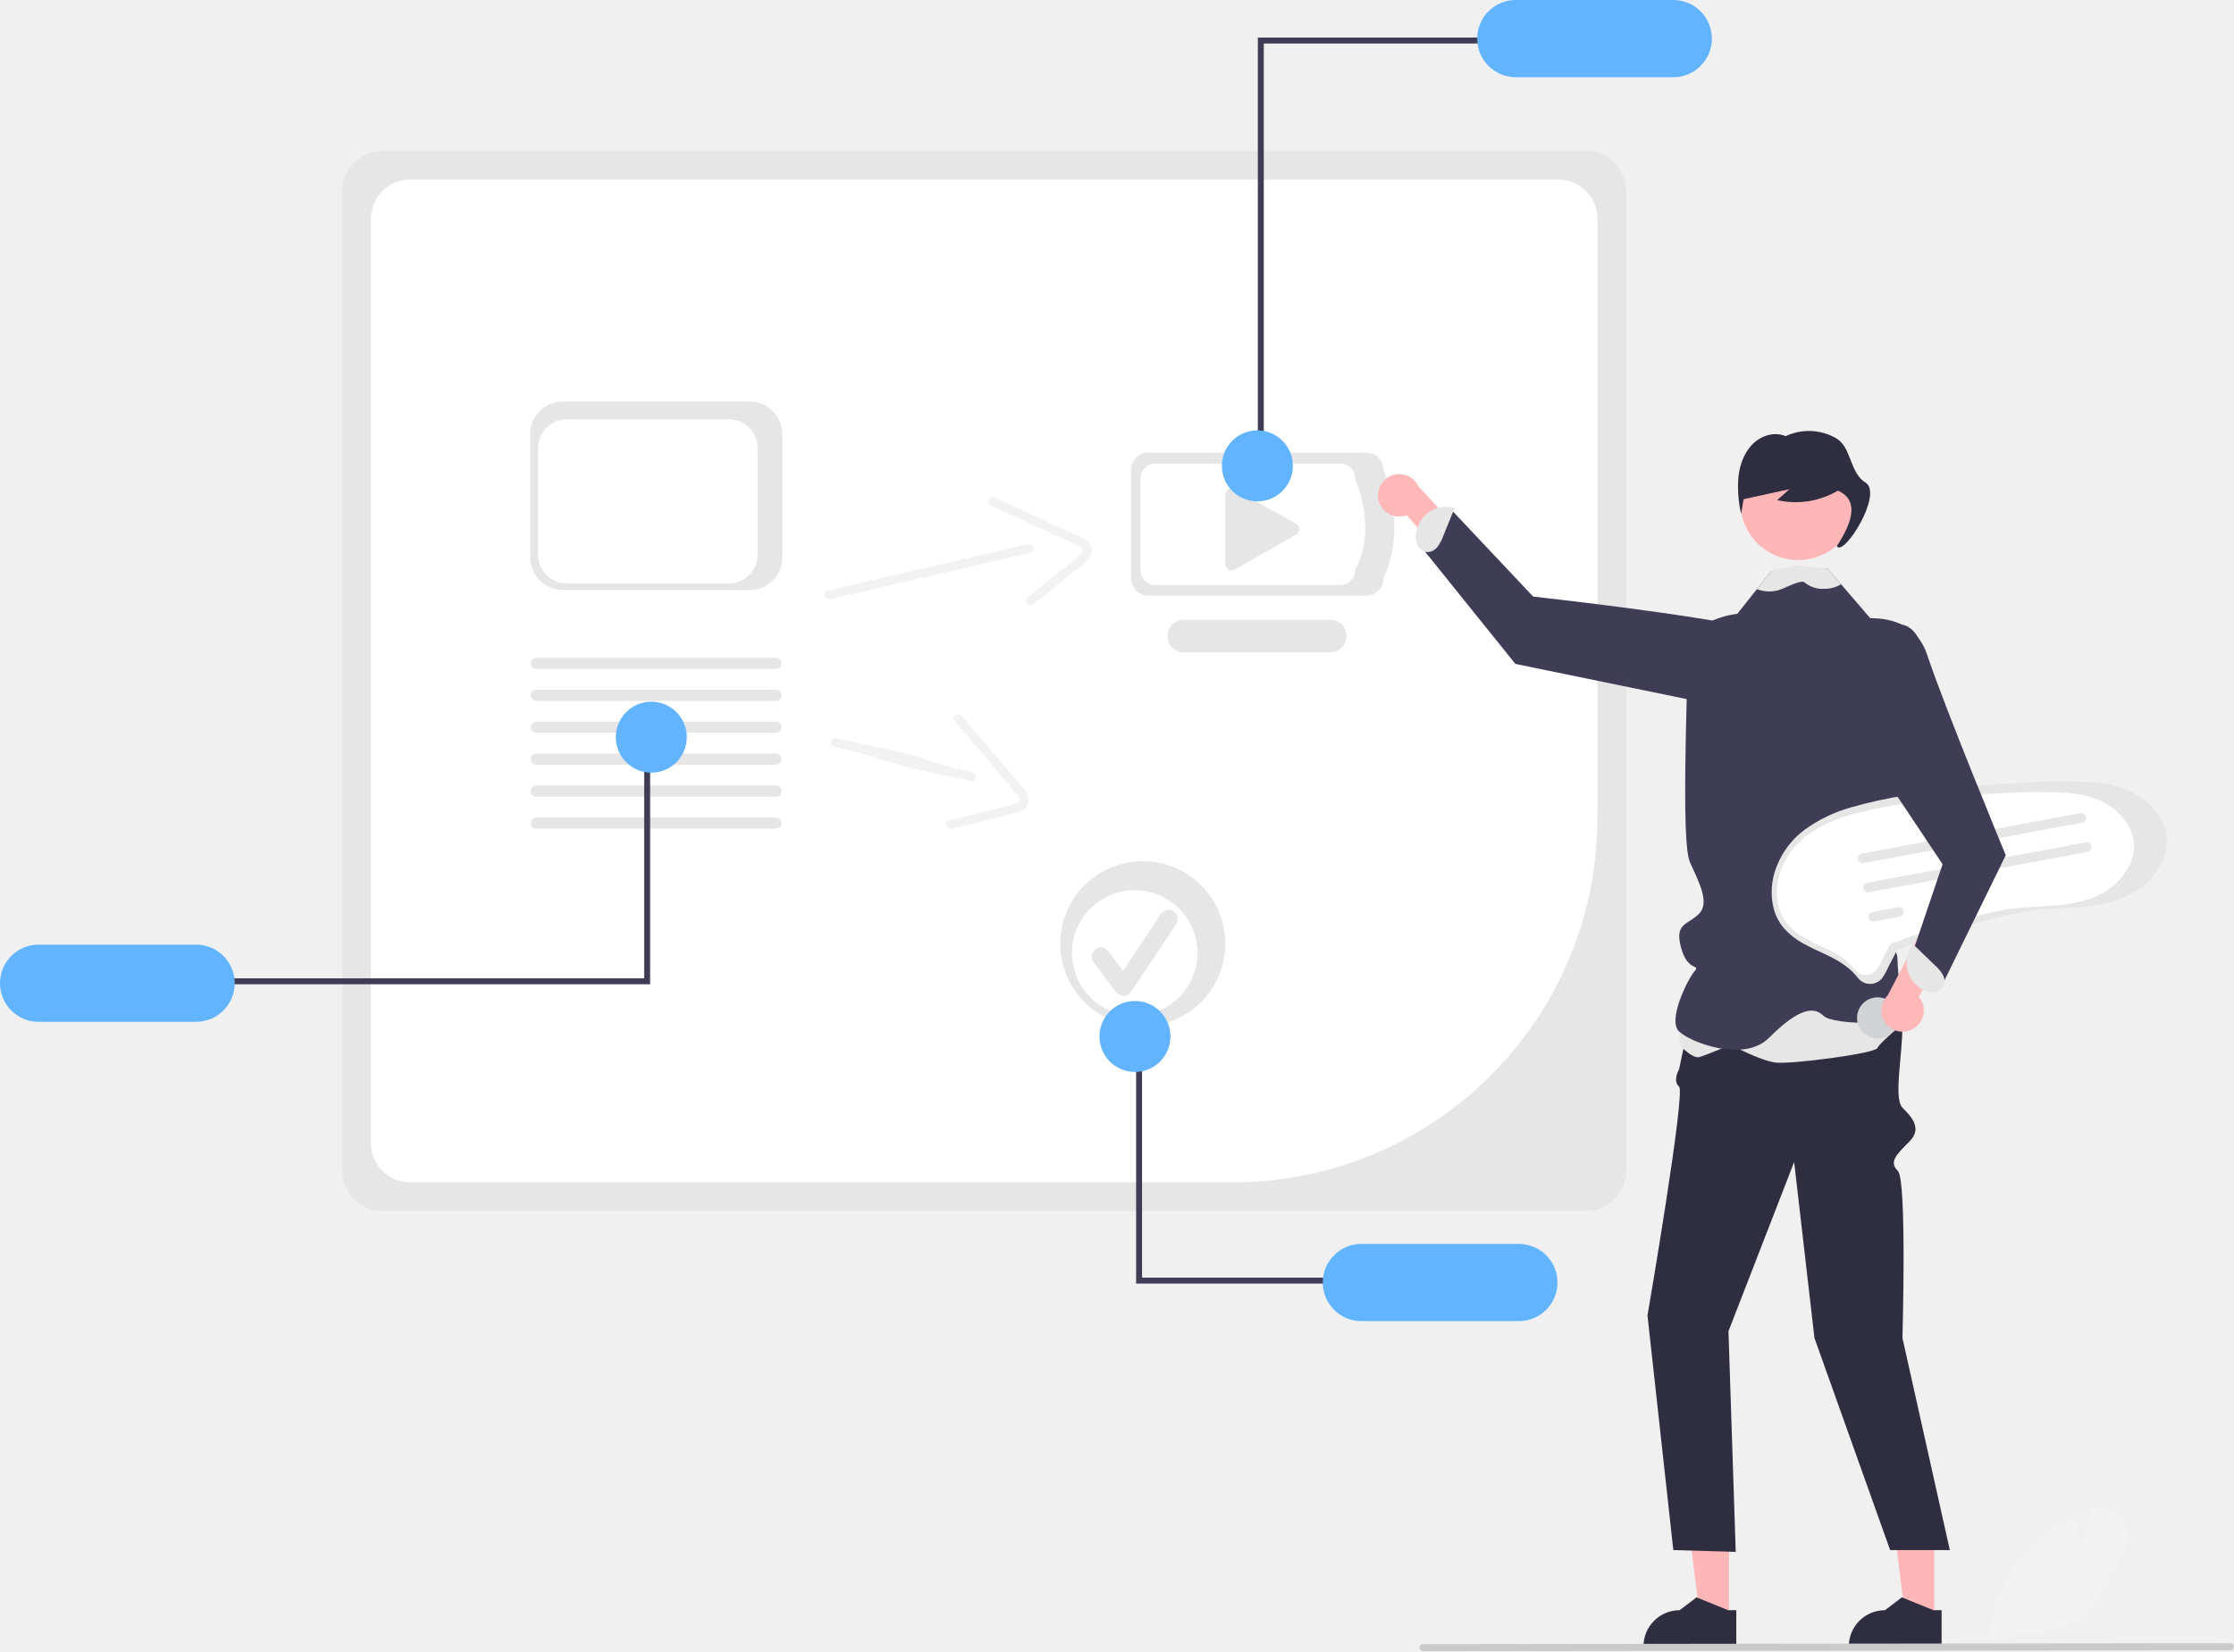
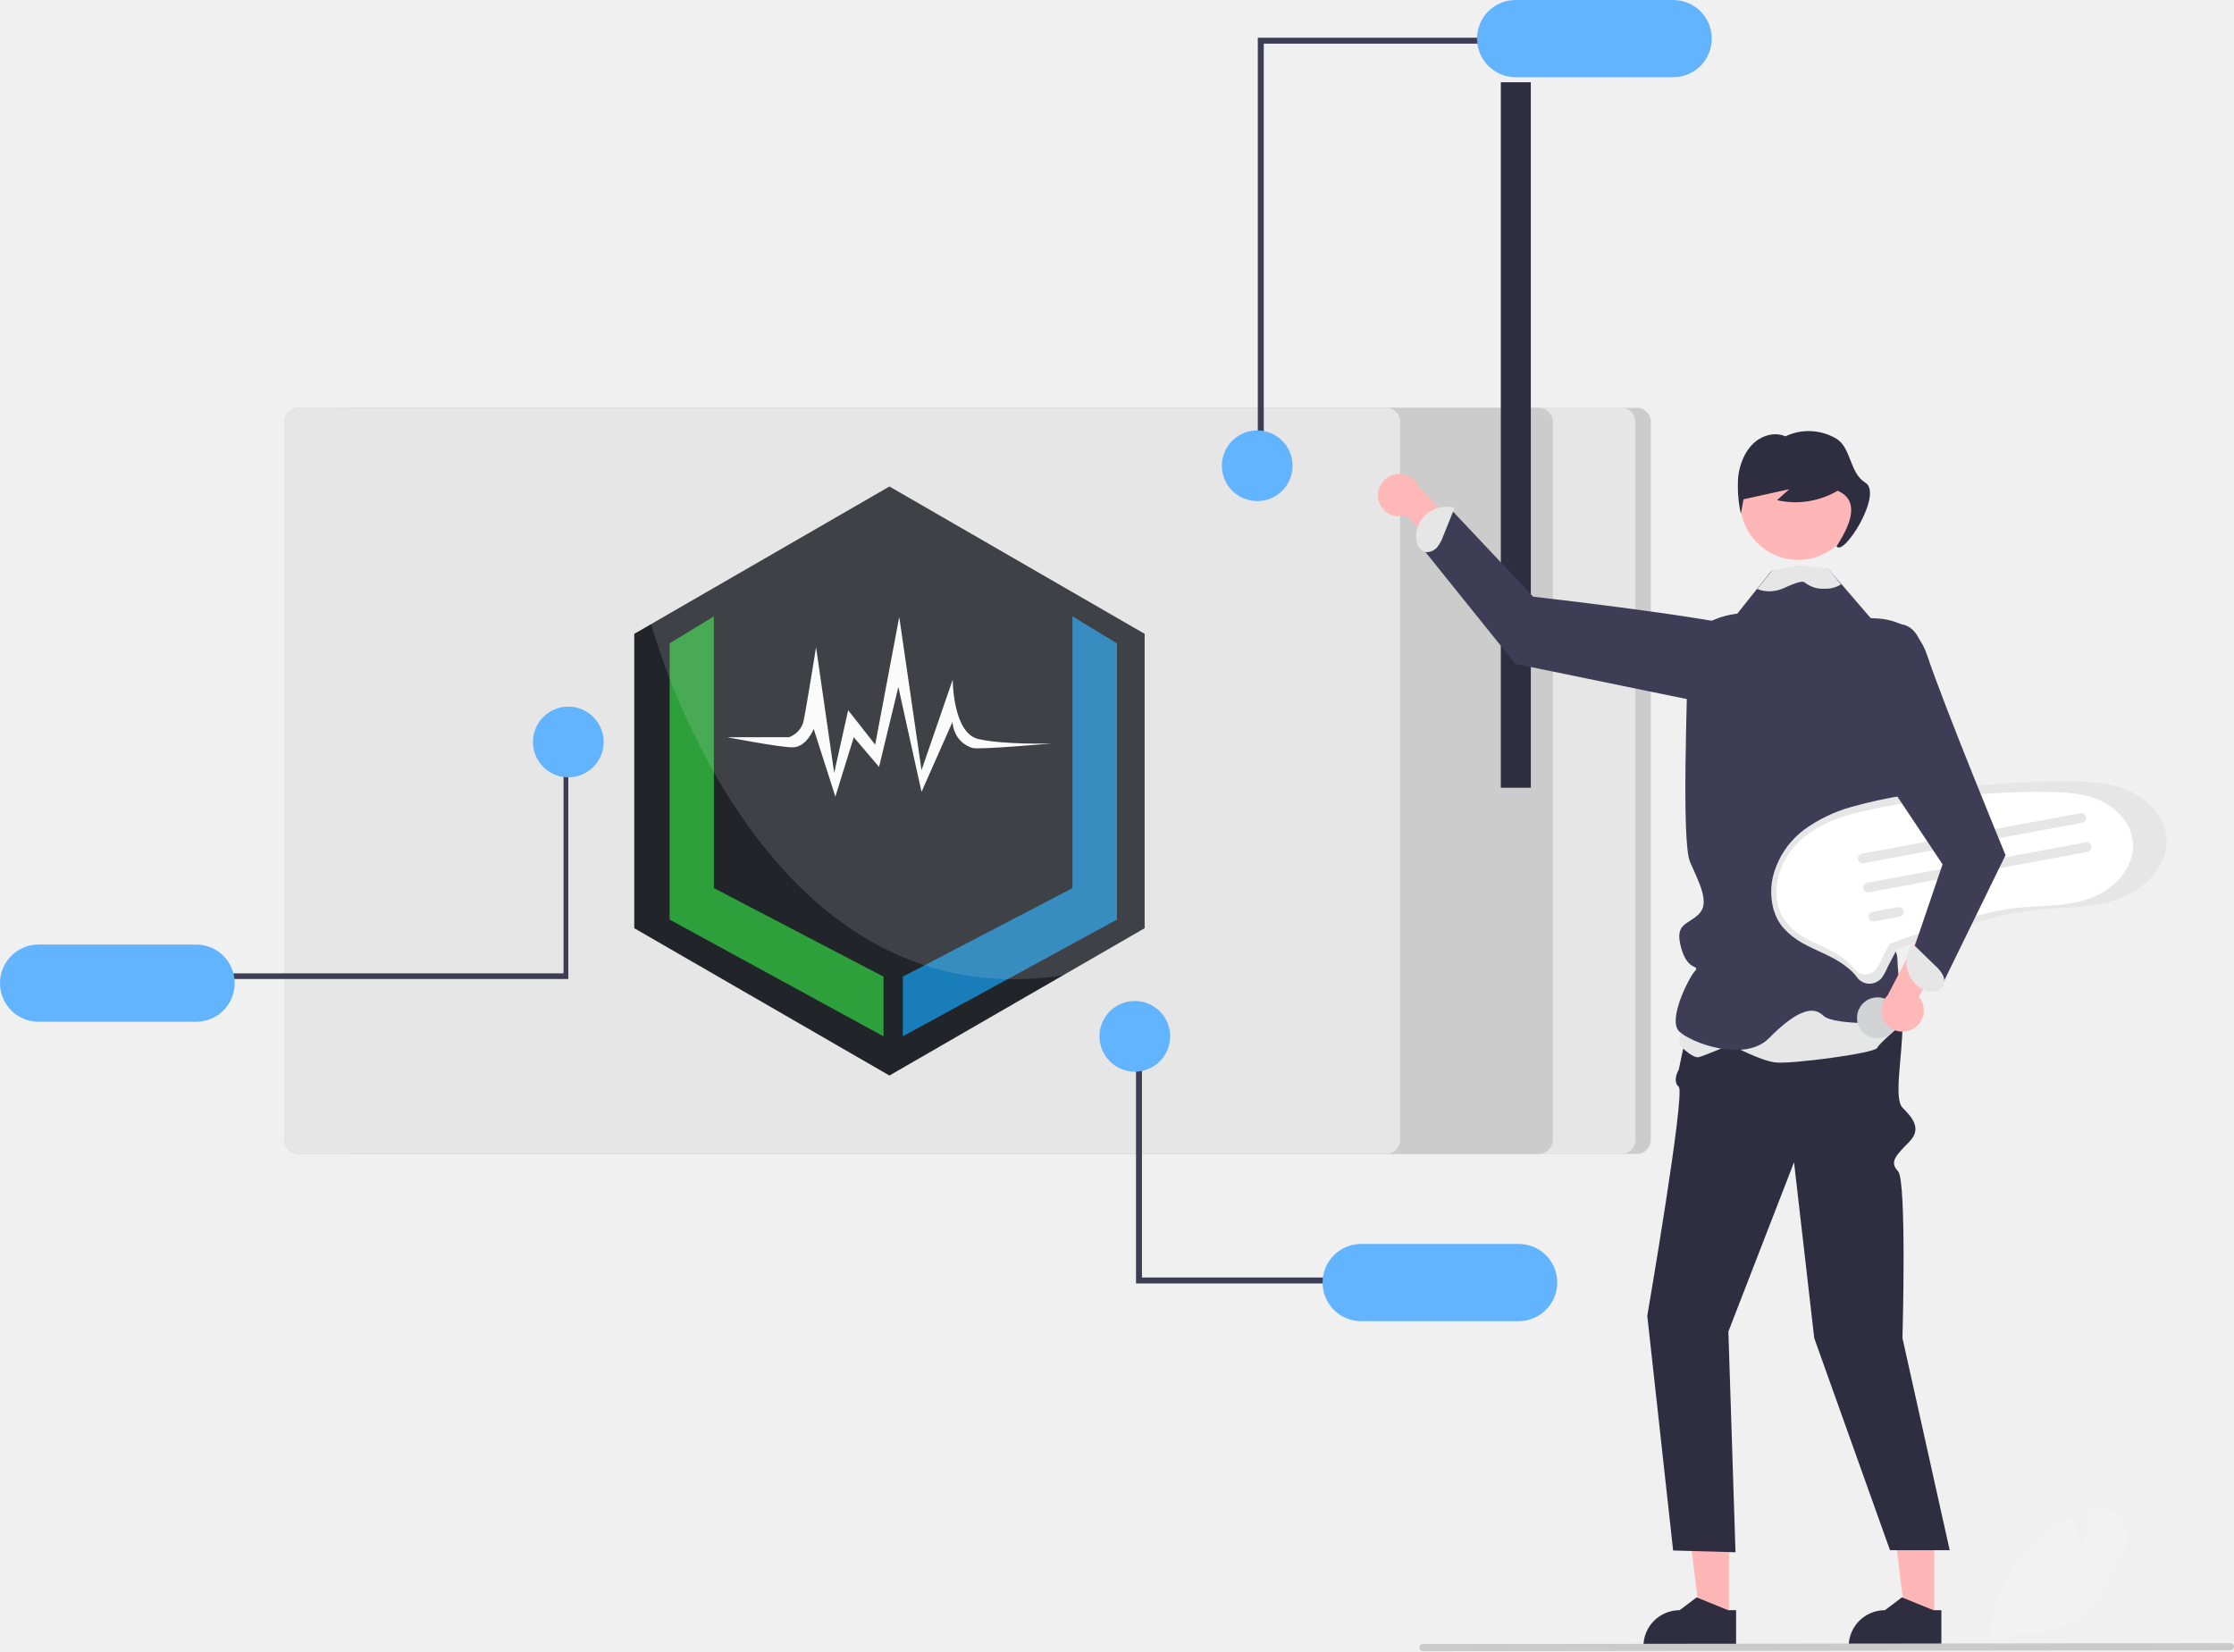
- <svg xmlns="http://www.w3.org/2000/svg" data-name="Layer 1" width="751.951" height="555.868" viewBox="0 0 751.951 555.868">
-   <path d="M757.765,579.763H352.83a13.625,13.625,0,0,1-13.609-13.609V236.431a13.625,13.625,0,0,1,13.609-13.609H757.765a13.625,13.625,0,0,1,13.609,13.609V566.154A13.625,13.625,0,0,1,757.765,579.763Z" transform="translate(-224.0247 -172.0659)" fill="#e6e6e6" />
-   <path d="M362.011,232.509a13.124,13.124,0,0,0-13.109,13.109V556.975a13.124,13.124,0,0,0,13.109,13.108H639.174a122.66,122.66,0,0,0,122.521-122.521V245.618a13.124,13.124,0,0,0-13.109-13.109Z" transform="translate(-224.0247 -172.0659)" fill="#fff" />
-   <path d="M683.925,372.54H610.5a5.782,5.782,0,0,1-5.776-5.776V330.219a5.782,5.782,0,0,1,5.776-5.776h73.424a5.782,5.782,0,0,1,5.776,5.776c4.543,12.932,5.189,25.221,0,36.545A5.782,5.782,0,0,1,683.925,372.54Z" transform="translate(-224.0247 -172.0659)" fill="#e6e6e6" />
-   <path d="M675.226,369.008H612.845a4.913,4.913,0,0,1-4.907-4.907V333.052a4.913,4.913,0,0,1,4.907-4.907h62.382a4.913,4.913,0,0,1,4.907,4.907c4.21,11.058,4.887,21.521,0,31.049A4.913,4.913,0,0,1,675.226,369.008Z" transform="translate(-224.0247 -172.0659)" fill="#fff" />
-   <path d="M671.862,391.683H622.4a5.488,5.488,0,0,1-.02-10.975h49.482a5.488,5.488,0,0,1,0,10.975Z" transform="translate(-224.0247 -172.0659)" fill="#e6e6e6" />
-   <path d="M638.606,336.528a2.153,2.153,0,0,0-2.146,2.149v23.261a2.145,2.145,0,0,0,3.208,1.864l20.531-11.707a2.144,2.144,0,0,0-.01-3.733l-20.53-11.555A2.142,2.142,0,0,0,638.606,336.528Z" transform="translate(-224.0247 -172.0659)" fill="#e6e6e6" />
-   <path d="M938.139,683.43a9.168,9.168,0,0,0-9.789-3.129l-.384.114-3.447,13.459c-.516-2.006-1.622-6.534-2.318-10.966l-.06-.366-.342.15a46.75,46.75,0,0,0-10.084,6.078A48.361,48.361,0,0,0,893.631,725.188l-.006.258-.006.162.456-.162,9.795-3.501a29.241,29.241,0,0,0,23.578-8.792c3.958-4.174,6.672-9.543,9.297-14.738.769-1.513,1.555-3.075,2.36-4.576A9.319,9.319,0,0,0,938.139,683.43Z" transform="translate(-224.0247 -172.0659)" fill="#f2f2f2" />
-   <path d="M687.995,340.212a7.098,7.098,0,0,0,9.517,5.28l29.275,34.056,3.706-12.572-29.023-31.157a7.136,7.136,0,0,0-13.474,4.393Z" transform="translate(-224.0247 -172.0659)" fill="#ffb8b8" />
-   <polygon points="581.955 545.239 572.267 545.239 567.658 507.87 581.957 507.87 581.955 545.239" fill="#ffb6b6" />
-   <path d="M805.721,714.141l-10.344-4.207-.296-.122-5.711,4.329a12.161,12.161,0,0,0-12.159,12.159v.395h31.237V714.141Z" transform="translate(-224.0247 -172.0659)" fill="#2f2e41" />
-   <polygon points="651.067 545.239 641.379 545.239 636.77 507.87 651.069 507.87 651.067 545.239" fill="#ffb6b6" />
-   <path d="M874.833,714.141l-10.344-4.207-.296-.122-5.711,4.329a12.161,12.161,0,0,0-12.159,12.159v.395h31.237V714.141Z" transform="translate(-224.0247 -172.0659)" fill="#2f2e41" />
-   <path d="M852.226,494.155s12.152,12.642,12.152,23.029-3.038,24.65,0,27.772,6.835,6.919,2.278,11.476-6.835,6.835-3.797,9.873,1.519,56.201,1.519,56.201L880.327,693.897H860.234l-25.475-71.391-6.835-59.239-22.105,56.96,2.441,74.282-21.006-.613-8.695-78.985s12.911-75.134,10.633-77.06,0-5.813,0-5.813l6.076-28.77Z" transform="translate(-224.0247 -172.0659)" fill="#2f2e41" />
-   <path d="M828.435,404.522s4.132-16.282-14.904-20.95-73.449-10.665-73.449-10.665l-27.499-29.18-9.318,13.532,30.827,38.308,73.043,15.003Z" transform="translate(-224.0247 -172.0659)" fill="#3f3d56" />
-   <path d="M707.794,356.262a12.889,12.889,0,0,0,1.979-3.665l3.944-9.69-1.024-.043a10.23,10.23,0,0,0-12.095,9.316,6.661,6.661,0,0,0,.644,3.621,3.947,3.947,0,0,0,2.891,2.12A4.364,4.364,0,0,0,707.794,356.262Z" transform="translate(-224.0247 -172.0659)" fill="#e6e6e6" />
-   <path d="M791.388,507.149l-2.278,16.516s4.557,4.894,6.835,4.282,10.633-4.173,10.633-4.173,9.873,5.396,15.189,6.008,33.417-3.059,34.176-4.894,9.587-9.019,9.587-9.019l-3.511-20.955Z" transform="translate(-224.0247 -172.0659)" fill="#e6e6e6" />
-   <path d="M865.383,449.369s-1.929,15.926-.41,17.392c1.519,1.458-1.519,10.686-4.557,16.762s2.278,6.835,2.278,11.392,2.278,21.265,2.278,21.265-23.544,1.519-27.341-2.278-9.873-.759-18.227,7.595-26.498,1.519-30.295-2.278,2.954-17.468,5.233-20.118-2.195.418-4.473-7.982,2.195-7.595,5.992-11.392,0-10.633-3.038-17.468-.759-57.72-.759-69.871,16.708-13.671,16.708-13.671l6.615-8.316,4.861-6.114,9.524-.38.251-.008,9.212-.372,4.473,5.21,9.873,11.498,11.392,2.278c9.114,3.038,6.835,22.025,6.835,22.025Z" transform="translate(-224.0247 -172.0659)" fill="#3f3d56" />
-   <circle cx="605.277" cy="169.023" r="19.522" fill="#ffb6b6" />
-   <path d="M851.938,334.521c-5.37-3.293-4.682-11.903-9.855-14.91a18.424,18.424,0,0,0-17.032-.715c-3.644-1.559-8.01-.315-10.925,2.5s-4.493,6.968-4.959,11.145a41.705,41.705,0,0,0,.894,12.526q.434-2.475.869-4.949l15.39-3.364q-2.044,1.836-4.087,3.672a27.956,27.956,0,0,0,20.437-3.196c6.7,3.004,5.486,9.749-.396,18.701C844.551,359.729,858.056,338.274,851.938,334.521Z" transform="translate(-224.0247 -172.0659)" fill="#2f2e41" />
-   <path d="M843.708,368.736a1.542,1.542,0,0,1-.137.099,10.227,10.227,0,0,1-5.324,1.443,9.414,9.414,0,0,1-6.782-2.127c-.995-.942-4.952,1.048-7.549,2.149a11.46,11.46,0,0,1-8.529.099l4.861-6.114,8.011-1.776h2l8.976,1.017Z" transform="translate(-224.0247 -172.0659)" fill="#e6e6e6" />
-   <path d="M974.791,727.627l-271.75.307a1.191,1.191,0,1,1-.012-2.381h.012l271.75-.307a1.191,1.191,0,0,1,0,2.381Z" transform="translate(-224.0247 -172.0659)" fill="#cacaca" />
-   <polygon points="425.383 155.694 423.383 155.694 423.383 12.651 502.04 12.651 502.04 14.651 425.383 14.651 425.383 155.694" fill="#3f3d56" />
-   <path d="M787.237,172.066h-53a13,13,0,1,0,0,26h53a13,13,0,0,0,0-26Z" transform="translate(-224.0247 -172.0659)" fill="#63b4ff" />
-   <circle cx="423.223" cy="156.834" r="11.946" fill="#63b4ff" />
-   <path d="M503.297,373.788,555.703,361.661l15.042-3.481c1.882-.435,1.1-3.332-.782-2.897l-52.406,12.127-15.043,3.481c-1.882.435-1.1,3.332.782,2.897Z" transform="translate(-224.0247 -172.0659)" fill="#f2f2f2" />
-   <path d="M557.413,342.206l28.055,12.905a9.289,9.289,0,0,1,2.655,1.437c.774.758.211,1.488-.421,2.149a63.263,63.263,0,0,1-5.971,4.929l-11.952,9.717c-1.5,1.22.617,3.348,2.103,2.14l10.41-8.463,5.205-4.232c1.475-1.199,3.27-2.422,3.862-4.332,1.245-4.013-3.668-5.608-6.399-6.864l-12.217-5.62L558.94,339.623c-1.74-.8-3.281,1.776-1.528,2.583Z" transform="translate(-224.0247 -172.0659)" fill="#f2f2f2" />
-   <path d="M944.566,440.449c-4.998-3.389-11.07-4.648-17.005-5.075a182.41,182.41,0,0,0-20.252.024q-10.51.416-20.977,1.521-10.452,1.106-20.817,2.899a153.828,153.828,0,0,0-18.331,4.012,49.195,49.195,0,0,0-15.852,7.655,28.072,28.072,0,0,0-9.315,12.325,22.891,22.891,0,0,0-.899,14.456,17.234,17.234,0,0,0,3.408,6.331,23.744,23.744,0,0,0,6.348,5.026c4.958,2.831,10.576,4.533,15.06,8.158a21.29,21.29,0,0,1,3.215,3.197,5.835,5.835,0,0,0,2.583,2.032,5.275,5.275,0,0,0,5.668-1.459,19.189,19.189,0,0,0,2.231-3.966l2.366-4.564a6.382,6.382,0,0,1,.591-1.141c.177-.211-.14.004-.079-.051.033-.031.102-.03.14-.054a3.427,3.427,0,0,1,.611-.234q3.282-1.251,6.594-2.425c8.149-2.904,16.397-5.581,24.774-7.75a119.875,119.875,0,0,1,13.096-2.74c5.716-.814,11.518-.72,17.26-1.276,6.182-.599,12.56-1.85,17.862-5.254a23.193,23.193,0,0,0,9.602-11.493,16.08,16.08,0,0,0,.801-7.116C952.56,448.052,949.01,443.462,944.566,440.449Z" transform="translate(-224.0247 -172.0659)" fill="#e6e6e6" />
-   <path d="M934.337,443.503c-4.517-3.062-10.004-4.2-15.367-4.586a164.839,164.839,0,0,0-18.301.022q-9.497.376-18.956,1.374-9.445 1-18.811,2.62a139.01,139.01,0,0,0-16.565,3.626A44.456,44.456,0,0,0,832.011,453.476a25.368,25.368,0,0,0-8.418,11.138,20.686,20.686,0,0,0-.813,13.063,15.574,15.574,0,0,0,3.079,5.721,21.457,21.457,0,0,0,5.737,4.542c4.48,2.558,9.557,4.097,13.609,7.372a19.239,19.239,0,0,1,2.906,2.889,5.273,5.273,0,0,0,2.334,1.836,4.767,4.767,0,0,0,5.122-1.319,17.341,17.341,0,0,0,2.016-3.584l2.138-4.124a5.767,5.767,0,0,1,.534-1.031c.16-.191-.126.004-.072-.046.03-.028.092-.027.126-.049a3.097,3.097,0,0,1,.552-.212q2.966-1.131,5.959-2.191c7.364-2.625,14.817-5.044,22.388-7.003a108.324,108.324,0,0,1,11.835-2.476c5.165-.736,10.409-.65,15.597-1.153,5.586-.541,11.351-1.672,16.141-4.748a20.959,20.959,0,0,0,8.677-10.386,14.531,14.531,0,0,0,.724-6.43C941.561,450.373,938.352,446.226,934.337,443.503Z" transform="translate(-224.0247 -172.0659)" fill="#fff" />
-   <path d="M924.877,449.033,851.276,462.607a1.628,1.628,0,1,1-.6-3.201l.01-.002,73.601-13.575a1.628,1.628,0,1,1,.591,3.203Z" transform="translate(-224.0247 -172.0659)" fill="#e6e6e6" />
-   <path d="M926.69,458.862,853.089,472.437a1.628,1.628,0,1,1-.6-3.201l.01-.002,73.601-13.575a1.628,1.628,0,1,1,.591,3.203Z" transform="translate(-224.0247 -172.0659)" fill="#e6e6e6" />
-   <path d="M863.479,480.684l-8.577,1.582a1.628,1.628,0,0,1-.591-3.203l8.577-1.582a1.628,1.628,0,0,1,.591,3.203Z" transform="translate(-224.0247 -172.0659)" fill="#e6e6e6" />
-   <circle cx="856.01" cy="514.742" r="6.921" transform="translate(-303.1895 -8.26639) rotate(-10.45006)" fill="#d1d3d4" />
-   <path d="M476.366,370.688H413.5a11.021,11.021,0,0,1-11.008-11.008V318.248a11.021,11.021,0,0,1,11.008-11.008h62.866A11.021,11.021,0,0,1,487.374,318.248v41.433A11.021,11.021,0,0,1,476.366,370.688Z" transform="translate(-224.0247 -172.0659)" fill="#e6e6e6" />
-   <path d="M469.457,368.456H414.744a9.592,9.592,0,0,1-9.58-9.58V322.817a9.592,9.592,0,0,1,9.58-9.58h54.713a9.592,9.592,0,0,1,9.58,9.58V358.876A9.592,9.592,0,0,1,469.457,368.456Z" transform="translate(-224.0247 -172.0659)" fill="#fff" />
-   <path d="M485.221,408.017H404.555a1.882,1.882,0,0,1,0-3.764h80.666a1.882,1.882,0,0,1,0,3.764Z" transform="translate(-224.0247 -172.0659)" fill="#e6e6e6" />
-   <path d="M485.221,397.261H404.555a1.882,1.882,0,0,1,0-3.764h80.666a1.882,1.882,0,0,1,0,3.764Z" transform="translate(-224.0247 -172.0659)" fill="#e6e6e6" />
-   <path d="M485.221,418.772H404.555a1.882,1.882,0,1,1,0-3.764h80.666a1.882,1.882,0,1,1,0,3.764Z" transform="translate(-224.0247 -172.0659)" fill="#e6e6e6" />
-   <path d="M485.221,429.527H404.555a1.882,1.882,0,1,1,0-3.764h80.666a1.882,1.882,0,1,1,0,3.764Z" transform="translate(-224.0247 -172.0659)" fill="#e6e6e6" />
-   <path d="M485.221,440.283H404.555a1.882,1.882,0,1,1,0-3.764h80.666a1.882,1.882,0,1,1,0,3.764Z" transform="translate(-224.0247 -172.0659)" fill="#e6e6e6" />
-   <path d="M485.221,451.038H404.555a1.882,1.882,0,0,1,0-3.764h80.666a1.882,1.882,0,0,1,0,3.764Z" transform="translate(-224.0247 -172.0659)" fill="#e6e6e6" />
-   <polygon points="216.83 254.306 218.83 254.306 218.83 331.349 74.173 331.349 74.173 329.349 216.83 329.349 216.83 254.306" fill="#3f3d56" />
-   <path d="M237.025,516.066h53a13,13,0,0,0,0-26h-53a13,13,0,0,0,0,26Z" transform="translate(-224.0247 -172.0659)" fill="#63b4ff" />
-   <circle cx="219.223" cy="248.166" r="11.946" fill="#63b4ff" />
-   <path d="M504.992,423.551c17.539,3.728,13.077,4.455,30.616,8.183l15.103,3.21c1.889.402,2.406-2.554.516-2.956-17.539-3.728-13.077-4.455-30.616-8.183l-15.103-3.21c-1.889-.402-2.407,2.554-.516,2.956Z" transform="translate(-224.0247 -172.0659)" fill="#f2f2f2" />
-   <path d="M545.388,414.829l19.961,23.563a9.288,9.288,0,0,1,1.798,2.425c.381,1.015-.439,1.437-1.291,1.769A63.258,63.258,0,0,1,558.36,444.525l-14.941,3.748c-1.876.471-.858,3.295,1,2.829l13.013-3.265,6.507-1.632c1.843-.462,3.987-.812,5.332-2.292,2.826-3.109-.951-6.633-2.894-8.927L557.685,424.726l-9.819-11.591c-1.238-1.461-3.724.222-2.477,1.694Z" transform="translate(-224.0247 -172.0659)" fill="#f2f2f2" />
-   <circle cx="384.653" cy="317.695" r="27.78" fill="#e6e6e6" />
-   <circle cx="381.945" cy="320.814" r="21.119" fill="#fff" />
-   <path d="M602.18,507.338a3.089,3.089,0,0,1-2.472-1.236l-7.579-10.105a3.09,3.09,0,1,1,4.942-3.71l.002.003,4.958,6.611,12.735-19.102a3.09,3.09,0,1,1,5.142,3.428l-15.158,22.736a3.091,3.091,0,0,1-2.485,1.375C602.237,507.338,602.209,507.338,602.18,507.338Z" transform="translate(-224.0247 -172.0659)" fill="#e6e6e6" />
-   <path d="M868.075,518.379a7.098,7.098,0,0,0,1.794-10.734l22.306-38.978-13.088.711L859.429,507.149a7.136,7.136,0,0,0,8.646,11.23Z" transform="translate(-224.0247 -172.0659)" fill="#ffb8b8" />
-   <path d="M842.951,381.753s23.624-7.595,29.7,10.633,26.501,67.593,26.501,67.593l-21.944,44.809-9.873-10.633,10.552-31.138-30.379-45.568Z" transform="translate(-224.0247 -172.0659)" fill="#3f3d56" />
-   <path d="M877.961,500.212a12.89,12.89,0,0,0-2.671-3.196l-7.538-7.255-.419.935a10.23,10.23,0,0,0,4.168,14.687,6.661,6.661,0,0,0,3.602.744,3.946,3.946,0,0,0,3.041-1.899A4.364,4.364,0,0,0,877.961,500.212Z" transform="translate(-224.0247 -172.0659)" fill="#e6e6e6" />
-   <polygon points="384.412 355.068 382.412 355.068 382.412 432.111 450.069 432.111 450.069 430.111 384.412 430.111 384.412 355.068" fill="#3f3d56" />
-   <path d="M748.267,603.828a13.012,13.012,0,0,0-13-13h-53a13,13,0,0,0,0,26h53A13.012,13.012,0,0,0,748.267,603.828Z" transform="translate(-224.0247 -172.0659)" fill="#63b4ff" />
-   <circle cx="382.019" cy="348.928" r="11.946" fill="#63b4ff" />
+ <svg xmlns="http://www.w3.org/2000/svg" version="1.1" x="0px" y="0px" viewBox="0 0 752 555.9" style="enable-background:new 0 0 752 555.9;" xml:space="preserve">
+   <style type="text/css">
+ 	.st0{fill:#CCCCCC;}
+ 	.st1{fill:#E6E6E6;}
+ 	.st2{fill:#2F2E41;}
+ 	.st3{fill:#212529;}
+ 	.st4{fill:#197DBA;}
+ 	.st5{fill:#2DA03B;}
+ 	.st6{fill:#FFFFFF;}
+ 	.st7{opacity:0.15;fill:#E2E2E2;}
+ 	.st8{display:none;fill:#E6E6E6;}
+ 	.st9{display:none;fill:#FFFFFF;}
+ 	.st10{fill:#F2F2F2;}
+ 	.st11{fill:#FFB8B8;}
+ 	.st12{fill:#FFB6B6;}
+ 	.st13{fill:#3F3D56;}
+ 	.st14{fill:#CACACA;}
+ 	.st15{fill:#63B4FF;}
+ 	.st16{display:none;fill:#F2F2F2;}
+ 	.st17{fill:#D1D3D4;}
+ </style>
+   <g id="Layer_2">
+     <path class="st0" d="M551,388.5H119.3c-2.6,0-4.7-2.1-4.7-4.7V142c0-2.6,2.1-4.7,4.7-4.7H551c2.6,0,4.7,2.1,4.7,4.7v241.8   C555.7,386.4,553.6,388.5,551,388.5z" />
+     <path class="st1" d="M545.8,388.5H114.1c-2.6,0-4.7-2.1-4.7-4.7V142c0-2.6,2.1-4.7,4.7-4.7h431.7c2.6,0,4.7,2.1,4.7,4.7v241.8   C550.5,386.4,548.4,388.5,545.8,388.5z" />
+     <path class="st0" d="M518,388.5H100.4c-2.6,0-4.7-2.1-4.7-4.7V142c0-2.6,2.1-4.7,4.7-4.7H518c2.6,0,4.7,2.1,4.7,4.7v241.8   C522.6,386.4,520.6,388.5,518,388.5z" />
+     <path class="st1" d="M466.6,388.5H100.4c-2.6,0-4.7-2.1-4.7-4.7V142c0-2.6,2.1-4.7,4.7-4.7h366.2c2.6,0,4.7,2.1,4.7,4.7v241.8   C471.3,386.4,469.2,388.5,466.6,388.5z" />
+     <rect x="505.2" y="27.7" class="st2" width="10.1" height="237.5" />
+     <polygon class="st3" points="213.5,213.4 213.5,312.5 299.4,362.1 385.3,312.5 385.3,213.4 299.4,163.8  " />
+     <polygon class="st4" points="303.9,348.9 303.9,328.8 361,299 361,207.5 376,216.6 376,309.6  " />
+     <polygon class="st5" points="297.4,348.9 297.4,328.8 240.3,299 240.3,207.5 225.4,216.6 225.4,309.6  " />
+     <path class="st6" d="M244.8,248.2h20.8c0,0,4-1.3,4.9-5.5c0.9-4.2,4.2-24.8,4.2-24.8l6.1,42.3l4.7-21.1l9.1,11.6l8.1-43l7.5,51.6   l10.5-30.5c0,0,0,18,8.6,20c8.6,2,24.7,1.5,24.7,1.5s-24.7,2.2-26.7,1.5c-2-0.6-6.1-2.7-6.7-8.7l-10.4,23.5l-7.8-35.3l-6.5,26.9   l-8.5-10l-6.2,20l-7.3-22.8c0,0-2.4,6.2-7.1,6.2C262.2,251.6,244.8,248.2,244.8,248.2z" />
+     <path class="st7" d="M219.2,210.1c0,0,35.5,134.5,138.9,118.2l27.2-15.7v-99.2l-85.9-49.6L219.2,210.1z" />
+   </g>
+   <g id="Layer_1">
+     <path class="st8" d="M533.7,407.7H128.8c-7.5,0-13.6-6.1-13.6-13.6V64.4c0-7.5,6.1-13.6,13.6-13.6h404.9c7.5,0,13.6,6.1,13.6,13.6   v329.7C547.3,401.6,541.3,407.7,533.7,407.7z" />
+     <path class="st9" d="M138,60.4c-7.2,0-13.1,5.9-13.1,13.1v311.4c0,7.2,5.9,13.1,13.1,13.1h277.2c67.6-0.1,122.4-54.9,122.5-122.5   V73.6c0-7.2-5.9-13.1-13.1-13.1L138,60.4z" />
+     <path class="st8" d="M459.9,200.5h-73.4c-3.2,0-5.8-2.6-5.8-5.8v-36.5c0-3.2,2.6-5.8,5.8-5.8h73.4c3.2,0,5.8,2.6,5.8,5.8   c4.5,12.9,5.2,25.2,0,36.5C465.7,197.9,463.1,200.5,459.9,200.5z" />
+     <path class="st9" d="M451.2,196.9h-62.4c-2.7,0-4.9-2.2-4.9-4.9v-31c0-2.7,2.2-4.9,4.9-4.9h62.4c2.7,0,4.9,2.2,4.9,4.9   c4.2,11.1,4.9,21.5,0,31C456.1,194.7,453.9,196.9,451.2,196.9z" />
+     <path class="st8" d="M447.8,219.6h-49.5c-3,0-5.5-2.4-5.5-5.5s2.4-5.5,5.5-5.5h49.5c3,0,5.5,2.5,5.5,5.5   C453.3,217.2,450.9,219.6,447.8,219.6z" />
+     <path class="st8" d="M414.6,164.5c-1.2,0-2.1,1-2.1,2.1v23.3c0,1.2,1,2.1,2.1,2.1c0.4,0,0.7-0.1,1.1-0.3l20.5-11.7   c1-0.6,1.4-1.9,0.8-2.9c-0.2-0.3-0.5-0.6-0.8-0.8l-20.5-11.6C415.3,164.6,415,164.5,414.6,164.5z" />
+     <path class="st10" d="M714.1,511.4c-2.3-2.9-6.2-4.2-9.8-3.1l-0.4,0.1l-3.4,13.5c-0.5-2-1.6-6.5-2.3-11l-0.1-0.4l-0.3,0.2   c-3.6,1.6-7,3.6-10.1,6.1c-11.1,8.9-17.7,22.2-18.1,36.4l0,0.3l0,0.2l0.5-0.2l9.8-3.5c8.8,0.8,17.4-2.5,23.6-8.8   c4-4.2,6.7-9.5,9.3-14.7c0.8-1.5,1.6-3.1,2.4-4.6C716.9,518.4,716.5,514.3,714.1,511.4z" />
+     <path class="st11" d="M464,168.1c0.7,3.8,4.5,6.4,8.3,5.6c0.4-0.1,0.8-0.2,1.2-0.3l29.3,34.1l3.7-12.6l-29-31.2   c-1.7-3.6-5.9-5.1-9.5-3.5C465,161.7,463.3,164.9,464,168.1z" />
+     <polygon class="st12" points="582,545.2 572.3,545.2 567.7,507.9 582,507.9  " />
+     <path class="st2" d="M581.7,542.1l-10.3-4.2l-0.3-0.1l-5.7,4.3c-6.7,0-12.2,5.4-12.2,12.2v0.4h31.2v-12.6H581.7z" />
+     <polygon class="st12" points="651.1,545.2 641.4,545.2 636.8,507.9 651.1,507.9  " />
+     <path class="st2" d="M650.8,542.1l-10.3-4.2l-0.3-0.1l-5.7,4.3c-6.7,0-12.2,5.4-12.2,12.2v0.4h31.2v-12.6H650.8z" />
+     <path class="st2" d="M628.2,322.1c0,0,12.2,12.6,12.2,23c0,10.4-3,24.7,0,27.8s6.8,6.9,2.3,11.5s-6.8,6.8-3.8,9.9   s1.5,56.2,1.5,56.2l15.9,71.4h-20.1l-25.5-71.4l-6.8-59.2l-22.1,57l2.4,74.3l-21-0.6l-8.7-79c0,0,12.9-75.1,10.6-77.1s0-5.8,0-5.8   l6.1-28.8L628.2,322.1z" />
+     <path class="st13" d="M604.4,232.5c0,0,4.1-16.3-14.9-20.9s-73.4-10.7-73.4-10.7l-27.5-29.2l-9.3,13.5l30.8,38.3l73,15L604.4,232.5   z" />
+     <path class="st1" d="M483.8,184.2c0.9-1.1,1.5-2.3,2-3.7l3.9-9.7l-1,0c-5.6-1-10.9,2.6-11.9,8.2c-0.1,0.4-0.1,0.8-0.1,1.2   c-0.1,1.2,0.1,2.5,0.6,3.6c0.6,1.1,1.6,1.9,2.9,2.1C481.5,185.9,482.9,185.3,483.8,184.2z" />
+     <path class="st1" d="M567.4,335.1l-2.3,16.5c0,0,4.6,4.9,6.8,4.3s10.6-4.2,10.6-4.2s9.9,5.4,15.2,6s33.4-3.1,34.2-4.9s9.6-9,9.6-9   l-3.5-21L567.4,335.1z" />
+     <path class="st13" d="M641.4,277.3c0,0-1.9,15.9-0.4,17.4c1.5,1.5-1.5,10.7-4.6,16.8s2.3,6.8,2.3,11.4s2.3,21.3,2.3,21.3   s-23.5,1.5-27.3-2.3s-9.9-0.8-18.2,7.6s-26.5,1.5-30.3-2.3s3-17.5,5.2-20.1s-2.2,0.4-4.5-8s2.2-7.6,6-11.4s0-10.6-3-17.5   s-0.8-57.7-0.8-69.9s16.7-13.7,16.7-13.7l6.6-8.3l4.9-6.1l9.5-0.4l0.3,0l9.2-0.4l4.5,5.2l9.9,11.5l11.4,2.3c9.1,3,6.8,22,6.8,22   L641.4,277.3z" />
+     <circle class="st12" cx="605.3" cy="169" r="19.5" />
+     <path class="st2" d="M627.9,162.5c-5.4-3.3-4.7-11.9-9.9-14.9c-5.2-3-11.6-3.3-17-0.7c-3.6-1.6-8-0.3-10.9,2.5s-4.5,7-5,11.1   c-0.3,4.2,0,8.4,0.9,12.5c0.3-1.6,0.6-3.3,0.9-4.9l15.4-3.4c-1.4,1.2-2.7,2.4-4.1,3.7c7,1.6,14.3,0.4,20.4-3.2   c6.7,3,5.5,9.7-0.4,18.7C620.5,187.7,634,166.2,627.9,162.5z" />
+     <path class="st1" d="M619.7,196.7c0,0-0.1,0.1-0.1,0.1c-1.6,1-3.5,1.5-5.3,1.4c-2.5,0.2-4.9-0.6-6.8-2.1c-1-0.9-5,1-7.5,2.1   c-2.7,1.1-5.8,1.2-8.5,0.1l4.9-6.1l8-1.8h2l9,1L619.7,196.7z" />
+     <path class="st14" d="M750.8,555.6L479,555.9c-0.7,0-1.2-0.5-1.2-1.2c0-0.7,0.5-1.2,1.2-1.2h0l271.8-0.3c0.7,0,1.2,0.5,1.2,1.2   C751.9,555,751.4,555.6,750.8,555.6z" />
+     <polygon class="st13" points="425.4,155.7 423.4,155.7 423.4,12.7 502,12.7 502,14.7 425.4,14.7  " />
+     <path class="st15" d="M563.2,0h-53c-7.2,0-13,5.8-13,13s5.8,13,13,13h53c7.2,0,13-5.8,13-13S570.4,0,563.2,0z" />
+     <circle class="st15" cx="423.2" cy="156.8" r="11.9" />
+     <path class="st16" d="M279.3,201.7l52.4-12.1l15-3.5c1.9-0.4,1.1-3.3-0.8-2.9l-52.4,12.1l-15,3.5   C276.6,199.3,277.4,202.2,279.3,201.7L279.3,201.7z" />
+     <path class="st16" d="M333.4,170.1l28.1,12.9c1,0.3,1.9,0.8,2.7,1.4c0.8,0.8,0.2,1.5-0.4,2.1c-1.9,1.8-3.9,3.4-6,4.9l-12,9.7   c-1.5,1.2,0.6,3.3,2.1,2.1l10.4-8.5l5.2-4.2c1.5-1.2,3.3-2.4,3.9-4.3c1.2-4-3.7-5.6-6.4-6.9l-12.2-5.6l-13.8-6.3   C333.2,166.8,331.6,169.3,333.4,170.1L333.4,170.1z" />
+     <path class="st1" d="M720.5,268.4c-5-3.4-11.1-4.6-17-5.1c-6.7-0.4-13.5-0.4-20.3,0c-7,0.3-14,0.8-21,1.5c-7,0.7-13.9,1.7-20.8,2.9   c-6.2,1-12.3,2.3-18.3,4c-5.7,1.6-11.1,4.2-15.9,7.7c-4.2,3.2-7.4,7.4-9.3,12.3c-1.9,4.6-2.2,9.7-0.9,14.5c0.7,2.3,1.8,4.5,3.4,6.3   c1.8,2,4,3.7,6.3,5c5,2.8,10.6,4.5,15.1,8.2c1.2,0.9,2.3,2,3.2,3.2c0.6,0.9,1.5,1.6,2.6,2c2,0.7,4.2,0.1,5.7-1.5   c0.9-1.2,1.6-2.6,2.2-4l2.4-4.6c0.2-0.4,0.4-0.8,0.6-1.1c0.2-0.2-0.1,0-0.1-0.1c0,0,0.1,0,0.1-0.1c0.2-0.1,0.4-0.2,0.6-0.2   c2.2-0.8,4.4-1.6,6.6-2.4c8.1-2.9,16.4-5.6,24.8-7.7c4.3-1.2,8.7-2.1,13.1-2.7c5.7-0.8,11.5-0.7,17.3-1.3   c6.2-0.6,12.6-1.9,17.9-5.3c4.4-2.7,7.8-6.7,9.6-11.5c0.8-2.3,1.1-4.7,0.8-7.1C728.5,276,725,271.4,720.5,268.4z" />
+     <path class="st6" d="M710.3,271.4c-4.5-3.1-10-4.2-15.4-4.6c-6.1-0.3-12.2-0.3-18.3,0c-6.3,0.3-12.7,0.7-19,1.4   c-6.3,0.7-12.6,1.5-18.8,2.6c-5.6,0.9-11.1,2.1-16.6,3.6c-5.2,1.4-10,3.8-14.3,6.9c-3.8,2.9-6.7,6.7-8.4,11.1   c-1.7,4.2-2,8.7-0.8,13.1c0.6,2.1,1.7,4.1,3.1,5.7c1.6,1.8,3.6,3.4,5.7,4.5c4.5,2.6,9.6,4.1,13.6,7.4c1.1,0.9,2,1.8,2.9,2.9   c0.6,0.8,1.4,1.5,2.3,1.8c1.8,0.6,3.8,0.1,5.1-1.3c0.8-1.1,1.5-2.3,2-3.6l2.1-4.1c0.1-0.4,0.3-0.7,0.5-1c0.2-0.2-0.1,0-0.1,0   c0,0,0.1,0,0.1,0c0.2-0.1,0.4-0.2,0.6-0.2c2-0.8,4-1.5,6-2.2c7.4-2.6,14.8-5,22.4-7c3.9-1,7.8-1.9,11.8-2.5   c5.2-0.7,10.4-0.7,15.6-1.2c5.6-0.5,11.4-1.7,16.1-4.7c4-2.4,7-6.1,8.7-10.4c0.7-2.1,1-4.3,0.7-6.4   C717.5,278.3,714.3,274.2,710.3,271.4z" />
+     <path class="st1" d="M700.9,277l-73.6,13.6c-0.9,0.2-1.7-0.4-1.9-1.3c-0.2-0.9,0.4-1.7,1.3-1.9c0,0,0,0,0,0l0,0l73.6-13.6   c0.9-0.2,1.7,0.4,1.9,1.3C702.3,276,701.7,276.8,700.9,277L700.9,277z" />
+     <path class="st1" d="M702.7,286.8l-73.6,13.6c-0.9,0.2-1.7-0.4-1.9-1.3s0.4-1.7,1.3-1.9c0,0,0,0,0,0l0,0l73.6-13.6   c0.9-0.2,1.7,0.4,1.9,1.3C704.1,285.8,703.5,286.6,702.7,286.8L702.7,286.8L702.7,286.8z" />
+     <path class="st1" d="M639.5,308.6l-8.6,1.6c-0.9,0.2-1.7-0.4-1.9-1.3c-0.2-0.9,0.4-1.7,1.3-1.9l8.6-1.6c0.9-0.2,1.7,0.4,1.9,1.3   C640.9,307.6,640.3,308.5,639.5,308.6z" />
+     <ellipse transform="matrix(0.9834 -0.1814 0.1814 0.9834 -51.6716 120.3123)" class="st17" cx="632" cy="342.7" rx="6.9" ry="6.9" />
+     <path class="st8" d="M252.3,198.6h-62.9c-6.1,0-11-4.9-11-11v-41.4c0-6.1,4.9-11,11-11h62.9c6.1,0,11,4.9,11,11v41.4   C263.3,193.7,258.4,198.6,252.3,198.6z" />
+     <path class="st9" d="M245.4,196.4h-54.7c-5.3,0-9.6-4.3-9.6-9.6v-36.1c0-5.3,4.3-9.6,9.6-9.6h54.7c5.3,0,9.6,4.3,9.6,9.6v36.1   C255,192.1,250.7,196.4,245.4,196.4z" />
+     <path class="st8" d="M261.2,236h-80.7c-1,0-1.9-0.8-1.9-1.9c0-1,0.8-1.9,1.9-1.9h80.7c1,0,1.9,0.8,1.9,1.9   C263.1,235.1,262.2,235.9,261.2,236z" />
+     <path class="st8" d="M261.2,225.2h-80.7c-1,0-1.9-0.8-1.9-1.9c0-1,0.8-1.9,1.9-1.9h80.7c1,0,1.9,0.8,1.9,1.9   C263.1,224.4,262.2,225.2,261.2,225.2z" />
+     <path class="st8" d="M261.2,246.7h-80.7c-1,0-1.9-0.8-1.9-1.9s0.8-1.9,1.9-1.9l0,0h80.7c1,0,1.9,0.8,1.9,1.9   S262.2,246.7,261.2,246.7z" />
+     <path class="st8" d="M261.2,257.5h-80.7c-1,0-1.9-0.8-1.9-1.9s0.8-1.9,1.9-1.9l0,0h80.7c1,0,1.9,0.8,1.9,1.9   S262.2,257.5,261.2,257.5z" />
+     <path class="st8" d="M261.2,268.2h-80.7c-1,0-1.9-0.8-1.9-1.9s0.8-1.9,1.9-1.9l0,0h80.7c1,0,1.9,0.8,1.9,1.9   S262.2,268.2,261.2,268.2z" />
+     <path class="st8" d="M261.2,279h-80.7c-1,0-1.9-0.8-1.9-1.9c0-1,0.8-1.9,1.9-1.9h80.7c1,0,1.9,0.8,1.9,1.9   C263.1,278.1,262.2,279,261.2,279z" />
+     <polygon class="st13" points="189.7,254.3 191.3,254.3 191.3,329.6 74.2,329.6 74.2,327.7 189.7,327.7  " />
+     <path class="st15" d="M13,344h53c7.2,0,13-5.8,13-13s-5.8-13-13-13H13c-7.2,0-13,5.8-13,13S5.8,344,13,344L13,344z" />
+     <circle class="st15" cx="191.3" cy="249.8" r="11.9" />
+     <path class="st16" d="M281,251.5c17.5,3.7,13.1,4.5,30.6,8.2l15.1,3.2c1.9,0.4,2.4-2.6,0.5-3c-17.5-3.7-13.1-4.5-30.6-8.2   l-15.1-3.2C279.6,248.1,279.1,251.1,281,251.5L281,251.5z" />
+     <path class="st16" d="M321.4,242.8l20,23.6c0.7,0.7,1.3,1.5,1.8,2.4c0.4,1-0.4,1.4-1.3,1.8c-2.5,0.8-5,1.4-7.5,1.9l-14.9,3.7   c-1.9,0.5-0.9,3.3,1,2.8l13-3.3l6.5-1.6c1.8-0.5,4-0.8,5.3-2.3c2.8-3.1-1-6.6-2.9-8.9l-8.7-10.3l-9.8-11.6   C322.6,239.6,320.1,241.3,321.4,242.8L321.4,242.8z" />
+     <circle class="st8" cx="384.7" cy="317.7" r="27.8" />
+     <circle class="st9" cx="381.9" cy="320.8" r="21.1" />
+     <path class="st8" d="M378.2,335.3c-1,0-1.9-0.5-2.5-1.2l-7.6-10.1c-1-1.4-0.7-3.3,0.6-4.3c1.4-1,3.3-0.7,4.3,0.6l0,0l0,0l5,6.6   l12.7-19.1c0.9-1.4,2.9-1.8,4.3-0.9s1.8,2.9,0.9,4.3l0,0l-15.2,22.7C380.2,334.7,379.2,335.2,378.2,335.3   C378.2,335.3,378.2,335.3,378.2,335.3z" />
+     <path class="st11" d="M644.1,346.3c3.4-2,4.5-6.3,2.5-9.7c-0.2-0.4-0.5-0.7-0.7-1l22.3-39l-13.1,0.7l-19.7,37.8   c-2.8,2.8-2.9,7.3-0.1,10.1C637.6,347.5,641.2,348,644.1,346.3L644.1,346.3z" />
+     <path class="st13" d="M618.9,209.7c0,0,23.6-7.6,29.7,10.6s26.5,67.6,26.5,67.6l-21.9,44.8l-9.9-10.6l10.6-31.1l-30.4-45.6   L618.9,209.7z" />
+     <path class="st1" d="M653.9,328.1c-0.7-1.2-1.6-2.3-2.7-3.2l-7.5-7.3l-0.4,0.9c-3,4.8-1.6,11.1,3.2,14.1c0.3,0.2,0.7,0.4,1,0.6   c1.1,0.6,2.4,0.8,3.6,0.7c1.3-0.1,2.4-0.8,3-1.9C654.7,330.9,654.6,329.4,653.9,328.1z" />
+     <polygon class="st13" points="384.4,355.1 382.4,355.1 382.4,432.1 450.1,432.1 450.1,430.1 384.4,430.1  " />
+     <path class="st15" d="M524.2,431.8c0-7.2-5.8-13-13-13h-53c-7.2,0-13,5.8-13,13s5.8,13,13,13h53   C518.4,444.8,524.2,438.9,524.2,431.8z" />
+     <circle class="st15" cx="382" cy="348.9" r="11.9" />
+   </g>
</svg>
